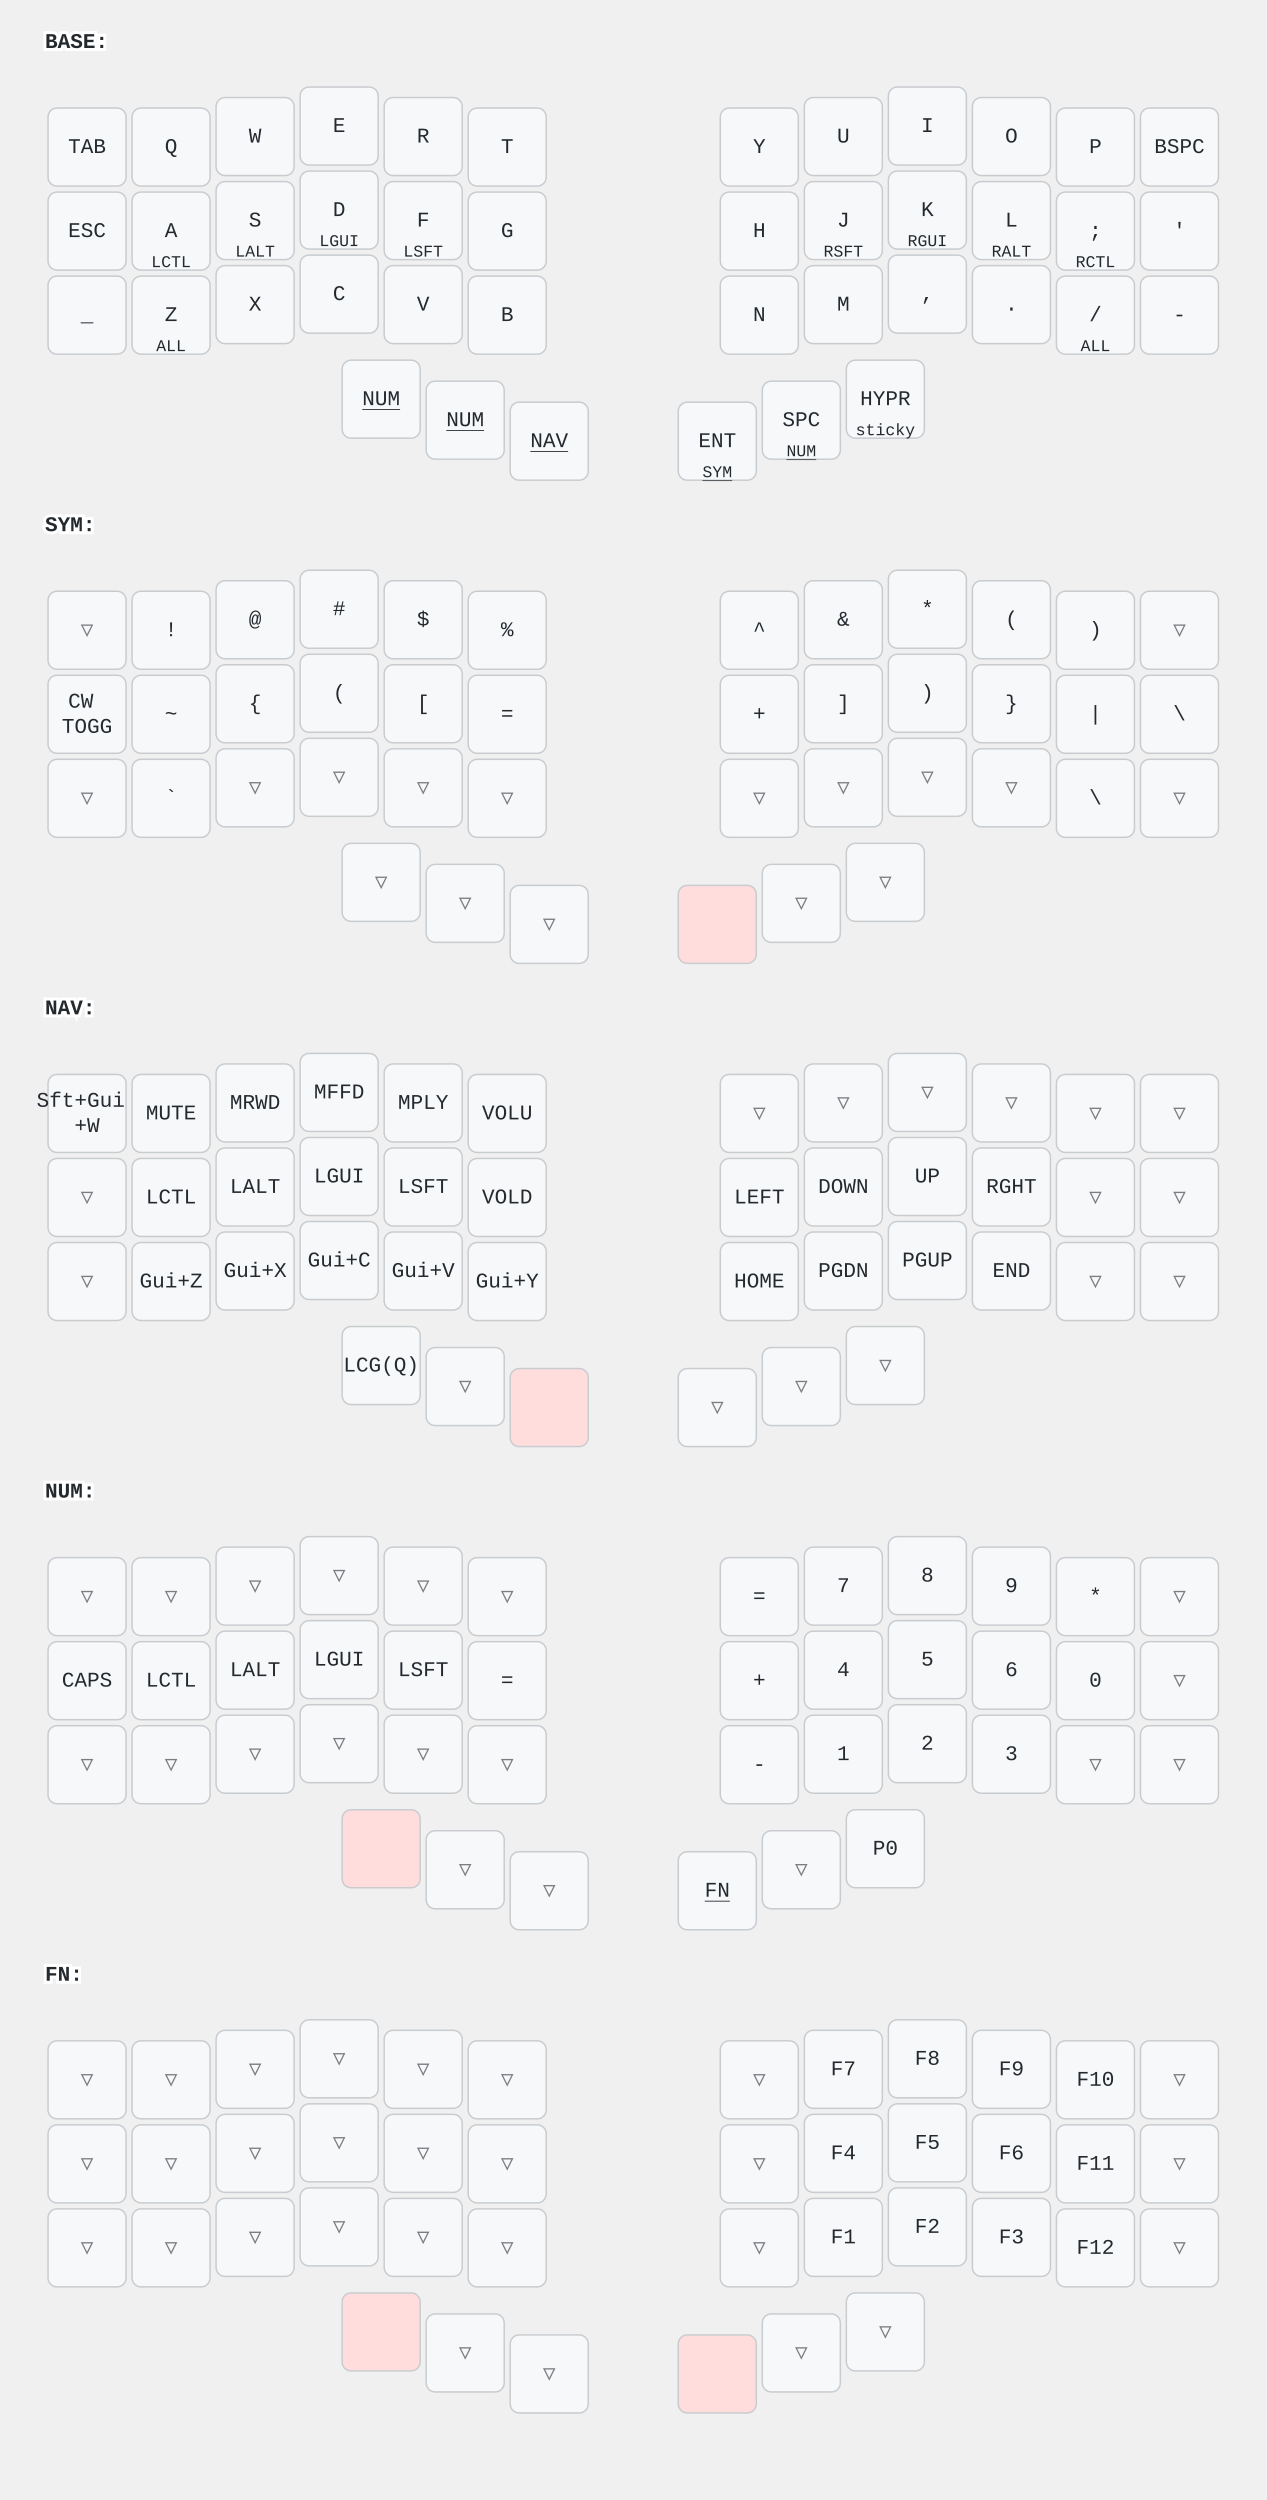
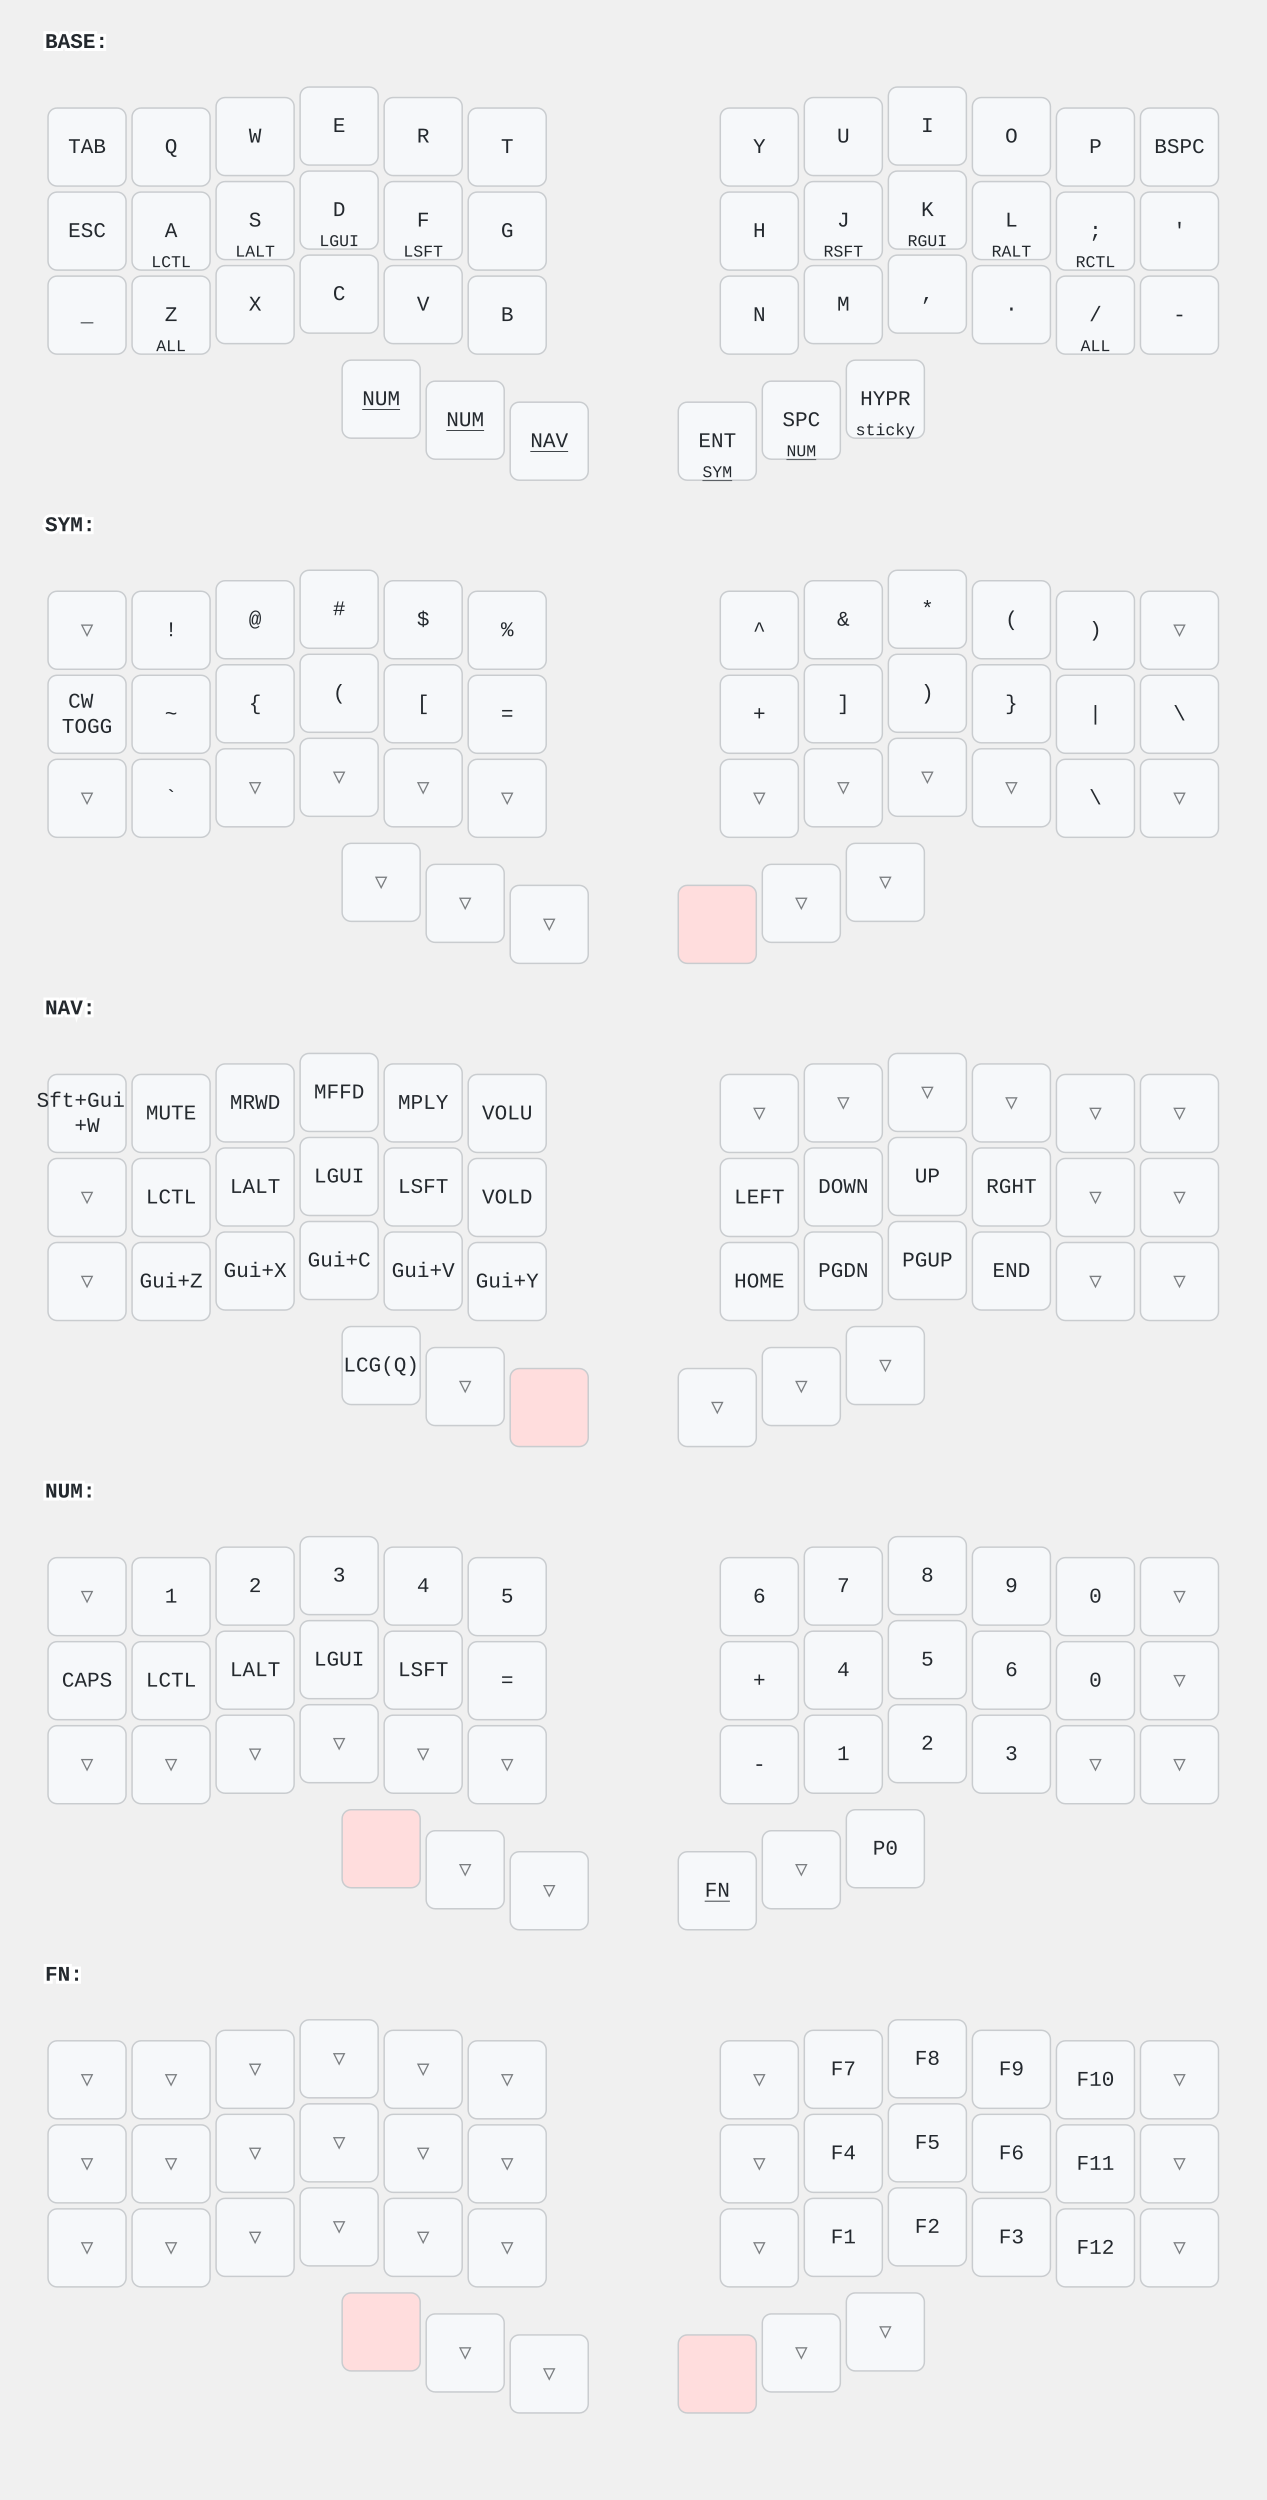
<svg xmlns="http://www.w3.org/2000/svg" width="844" height="1666" viewBox="0 0 844 1666" class="keymap">
  <style>/* inherit to force styles through use tags */
svg path {
    fill: inherit;
}

/* font and background color specifications */
svg.keymap {
    font-family: SFMono-Regular,Consolas,Liberation Mono,Menlo,monospace;
    font-size: 14px;
    font-kerning: normal;
    text-rendering: optimizeLegibility;
    fill: #24292e;
}

/* default key styling */
rect.key {
    fill: #f6f8fa;
}

rect.key, rect.combo {
    stroke: #c9cccf;
    stroke-width: 1;
}

/* default key side styling, only used is draw_key_sides is set */
rect.side {
    filter: brightness(90%);
}

/* color accent for combo boxes */
rect.combo, rect.combo-separate {
    fill: #cdf;
}

/* color accent for held keys */
rect.held, rect.combo.held {
    fill: #fdd;
}

/* color accent for ghost (optional) keys */
rect.ghost, rect.combo.ghost {
    stroke-dasharray: 4, 4;
    stroke-width: 2;
}

text {
    text-anchor: middle;
    dominant-baseline: middle;
}

/* styling for layer labels */
text.label {
    font-weight: bold;
    text-anchor: start;
    stroke: white;
    stroke-width: 4;
    paint-order: stroke;
}

/* styling for optional footer */
text.footer {
    text-anchor: end;
    dominant-baseline: auto;
    stroke: white;
    stroke-width: 4;
    paint-order: stroke;
}

/* styling for combo tap, and key non-tap label text */
text.combo, text.hold, text.shifted, text.left, text.right, text.tl, text.tr, text.bl, text.br {
    font-size: 11px;
}

text.hold, text.bl, text.br {
    text-anchor: middle;
    dominant-baseline: auto;
}

text.shifted, text.tl, text.tr {
    text-anchor: middle;
    dominant-baseline: hanging;
}

text.left, text.tl, text.bl {
    text-anchor: start;
}

text.right, text.tr, text.br {
    text-anchor: end;
}

text.layer-activator {
    text-decoration: underline;
}

/* styling for hold/shifted label text in combo box */
text.combo.hold, text.combo.shifted, text.combo.left, text.combo.right {
    font-size: 8px;
}

/* lighter symbol for transparent keys */
text.trans {
    fill: #7b7e81;
}

/* styling for combo dendrons */
path.combo {
    stroke-width: 1;
    stroke: gray;
    fill: none;
}

/* Start Tabler Icons Cleanup */
/* cannot use height/width with glyphs */
.icon-tabler &gt; path {
    fill: inherit;
    stroke: inherit;
    stroke-width: 2;
}
/* hide tabler's default box */
.icon-tabler &gt; path[stroke="none"][fill="none"] {
    visibility: hidden;
}
/* End Tabler Icons Cleanup */

@media (prefers-color-scheme: dark) {
svg.keymap { fill: #d1d6db; }
rect.key { fill: #3f4750; }
rect.key, rect.combo { stroke: #60666c; }
rect.combo, rect.combo-separate { fill: #1f3d7a; }
rect.held, rect.combo.held { fill: #854747; }
text.label, text.footer { stroke: black; }
text.trans { fill: #7e8184; }
path.combo { stroke: #7f7f7f; }

}</style>
  <g transform="translate(30, 0)" class="layer-BASE">
    <text x="0" y="28" class="label" id="BASE">BASE:</text>
    <g transform="translate(0, 56)">
      <g transform="translate(28, 42)" class="key keypos-0">
        <rect rx="6" ry="6" x="-26" y="-26" width="52" height="52" class="key" />
        <text x="0" y="0" class="key tap">TAB</text>
      </g>
      <g transform="translate(84, 42)" class="key keypos-1">
        <rect rx="6" ry="6" x="-26" y="-26" width="52" height="52" class="key" />
        <text x="0" y="0" class="key tap">Q</text>
      </g>
      <g transform="translate(140, 35)" class="key keypos-2">
        <rect rx="6" ry="6" x="-26" y="-26" width="52" height="52" class="key" />
        <text x="0" y="0" class="key tap">W</text>
      </g>
      <g transform="translate(196, 28)" class="key keypos-3">
        <rect rx="6" ry="6" x="-26" y="-26" width="52" height="52" class="key" />
        <text x="0" y="0" class="key tap">E</text>
      </g>
      <g transform="translate(252, 35)" class="key keypos-4">
        <rect rx="6" ry="6" x="-26" y="-26" width="52" height="52" class="key" />
        <text x="0" y="0" class="key tap">R</text>
      </g>
      <g transform="translate(308, 42)" class="key keypos-5">
        <rect rx="6" ry="6" x="-26" y="-26" width="52" height="52" class="key" />
        <text x="0" y="0" class="key tap">T</text>
      </g>
      <g transform="translate(476, 42)" class="key keypos-6">
        <rect rx="6" ry="6" x="-26" y="-26" width="52" height="52" class="key" />
        <text x="0" y="0" class="key tap">Y</text>
      </g>
      <g transform="translate(532, 35)" class="key keypos-7">
        <rect rx="6" ry="6" x="-26" y="-26" width="52" height="52" class="key" />
        <text x="0" y="0" class="key tap">U</text>
      </g>
      <g transform="translate(588, 28)" class="key keypos-8">
        <rect rx="6" ry="6" x="-26" y="-26" width="52" height="52" class="key" />
        <text x="0" y="0" class="key tap">I</text>
      </g>
      <g transform="translate(644, 35)" class="key keypos-9">
        <rect rx="6" ry="6" x="-26" y="-26" width="52" height="52" class="key" />
        <text x="0" y="0" class="key tap">O</text>
      </g>
      <g transform="translate(700, 42)" class="key keypos-10">
        <rect rx="6" ry="6" x="-26" y="-26" width="52" height="52" class="key" />
        <text x="0" y="0" class="key tap">P</text>
      </g>
      <g transform="translate(756, 42)" class="key keypos-11">
        <rect rx="6" ry="6" x="-26" y="-26" width="52" height="52" class="key" />
        <text x="0" y="0" class="key tap">BSPC</text>
      </g>
      <g transform="translate(28, 98)" class="key keypos-12">
        <rect rx="6" ry="6" x="-26" y="-26" width="52" height="52" class="key" />
        <text x="0" y="0" class="key tap">ESC</text>
      </g>
      <g transform="translate(84, 98)" class="key keypos-13">
        <rect rx="6" ry="6" x="-26" y="-26" width="52" height="52" class="key" />
        <text x="0" y="0" class="key tap">A</text>
        <text x="0" y="24" class="key hold">LCTL</text>
      </g>
      <g transform="translate(140, 91)" class="key keypos-14">
        <rect rx="6" ry="6" x="-26" y="-26" width="52" height="52" class="key" />
        <text x="0" y="0" class="key tap">S</text>
        <text x="0" y="24" class="key hold">LALT</text>
      </g>
      <g transform="translate(196, 84)" class="key keypos-15">
        <rect rx="6" ry="6" x="-26" y="-26" width="52" height="52" class="key" />
        <text x="0" y="0" class="key tap">D</text>
        <text x="0" y="24" class="key hold">LGUI</text>
      </g>
      <g transform="translate(252, 91)" class="key keypos-16">
        <rect rx="6" ry="6" x="-26" y="-26" width="52" height="52" class="key" />
        <text x="0" y="0" class="key tap">F</text>
        <text x="0" y="24" class="key hold">LSFT</text>
      </g>
      <g transform="translate(308, 98)" class="key keypos-17">
        <rect rx="6" ry="6" x="-26" y="-26" width="52" height="52" class="key" />
        <text x="0" y="0" class="key tap">G</text>
      </g>
      <g transform="translate(476, 98)" class="key keypos-18">
        <rect rx="6" ry="6" x="-26" y="-26" width="52" height="52" class="key" />
        <text x="0" y="0" class="key tap">H</text>
      </g>
      <g transform="translate(532, 91)" class="key keypos-19">
        <rect rx="6" ry="6" x="-26" y="-26" width="52" height="52" class="key" />
        <text x="0" y="0" class="key tap">J</text>
        <text x="0" y="24" class="key hold">RSFT</text>
      </g>
      <g transform="translate(588, 84)" class="key keypos-20">
        <rect rx="6" ry="6" x="-26" y="-26" width="52" height="52" class="key" />
        <text x="0" y="0" class="key tap">K</text>
        <text x="0" y="24" class="key hold">RGUI</text>
      </g>
      <g transform="translate(644, 91)" class="key keypos-21">
        <rect rx="6" ry="6" x="-26" y="-26" width="52" height="52" class="key" />
        <text x="0" y="0" class="key tap">L</text>
        <text x="0" y="24" class="key hold">RALT</text>
      </g>
      <g transform="translate(700, 98)" class="key keypos-22">
        <rect rx="6" ry="6" x="-26" y="-26" width="52" height="52" class="key" />
        <text x="0" y="0" class="key tap">;</text>
        <text x="0" y="24" class="key hold">RCTL</text>
      </g>
      <g transform="translate(756, 98)" class="key keypos-23">
        <rect rx="6" ry="6" x="-26" y="-26" width="52" height="52" class="key" />
        <text x="0" y="0" class="key tap">'</text>
      </g>
      <g transform="translate(28, 154)" class="key keypos-24">
        <rect rx="6" ry="6" x="-26" y="-26" width="52" height="52" class="key" />
        <text x="0" y="0" class="key tap">_</text>
      </g>
      <g transform="translate(84, 154)" class="key keypos-25">
        <rect rx="6" ry="6" x="-26" y="-26" width="52" height="52" class="key" />
        <text x="0" y="0" class="key tap">Z</text>
        <text x="0" y="24" class="key hold">ALL</text>
      </g>
      <g transform="translate(140, 147)" class="key keypos-26">
        <rect rx="6" ry="6" x="-26" y="-26" width="52" height="52" class="key" />
        <text x="0" y="0" class="key tap">X</text>
      </g>
      <g transform="translate(196, 140)" class="key keypos-27">
        <rect rx="6" ry="6" x="-26" y="-26" width="52" height="52" class="key" />
        <text x="0" y="0" class="key tap">C</text>
      </g>
      <g transform="translate(252, 147)" class="key keypos-28">
        <rect rx="6" ry="6" x="-26" y="-26" width="52" height="52" class="key" />
        <text x="0" y="0" class="key tap">V</text>
      </g>
      <g transform="translate(308, 154)" class="key keypos-29">
        <rect rx="6" ry="6" x="-26" y="-26" width="52" height="52" class="key" />
        <text x="0" y="0" class="key tap">B</text>
      </g>
      <g transform="translate(476, 154)" class="key keypos-30">
        <rect rx="6" ry="6" x="-26" y="-26" width="52" height="52" class="key" />
        <text x="0" y="0" class="key tap">N</text>
      </g>
      <g transform="translate(532, 147)" class="key keypos-31">
        <rect rx="6" ry="6" x="-26" y="-26" width="52" height="52" class="key" />
        <text x="0" y="0" class="key tap">M</text>
      </g>
      <g transform="translate(588, 140)" class="key keypos-32">
        <rect rx="6" ry="6" x="-26" y="-26" width="52" height="52" class="key" />
        <text x="0" y="0" class="key tap">,</text>
      </g>
      <g transform="translate(644, 147)" class="key keypos-33">
        <rect rx="6" ry="6" x="-26" y="-26" width="52" height="52" class="key" />
        <text x="0" y="0" class="key tap">.</text>
      </g>
      <g transform="translate(700, 154)" class="key keypos-34">
        <rect rx="6" ry="6" x="-26" y="-26" width="52" height="52" class="key" />
        <text x="0" y="0" class="key tap">/</text>
        <text x="0" y="24" class="key hold">ALL</text>
      </g>
      <g transform="translate(756, 154)" class="key keypos-35">
        <rect rx="6" ry="6" x="-26" y="-26" width="52" height="52" class="key" />
        <text x="0" y="0" class="key tap">-</text>
      </g>
      <g transform="translate(224, 210)" class="key keypos-36">
        <rect rx="6" ry="6" x="-26" y="-26" width="52" height="52" class="key" />
        <a href="#NUM">
          <text x="0" y="0" class="key tap layer-activator">NUM</text>
        </a>
      </g>
      <g transform="translate(280, 224)" class="key keypos-37">
        <rect rx="6" ry="6" x="-26" y="-26" width="52" height="52" class="key" />
        <a href="#NUM">
          <text x="0" y="0" class="key tap layer-activator">NUM</text>
        </a>
      </g>
      <g transform="translate(336, 238)" class="key keypos-38">
        <rect rx="6" ry="6" x="-26" y="-26" width="52" height="52" class="key" />
        <a href="#NAV">
          <text x="0" y="0" class="key tap layer-activator">NAV</text>
        </a>
      </g>
      <g transform="translate(448, 238)" class="key keypos-39">
        <rect rx="6" ry="6" x="-26" y="-26" width="52" height="52" class="key" />
        <text x="0" y="0" class="key tap">ENT</text>
        <a href="#SYM">
          <text x="0" y="24" class="key hold layer-activator">SYM</text>
        </a>
      </g>
      <g transform="translate(504, 224)" class="key keypos-40">
        <rect rx="6" ry="6" x="-26" y="-26" width="52" height="52" class="key" />
        <text x="0" y="0" class="key tap">SPC</text>
        <a href="#NUM">
          <text x="0" y="24" class="key hold layer-activator">NUM</text>
        </a>
      </g>
      <g transform="translate(560, 210)" class="key keypos-41">
        <rect rx="6" ry="6" x="-26" y="-26" width="52" height="52" class="key" />
        <text x="0" y="0" class="key tap">HYPR</text>
        <text x="0" y="24" class="key hold">sticky</text>
      </g>
    </g>
  </g>
  <g transform="translate(30, 322)" class="layer-SYM">
    <text x="0" y="28" class="label" id="SYM">SYM:</text>
    <g transform="translate(0, 56)">
      <g transform="translate(28, 42)" class="key trans keypos-0">
        <rect rx="6" ry="6" x="-26" y="-26" width="52" height="52" class="key trans" />
        <text x="0" y="0" class="key trans tap">▽</text>
      </g>
      <g transform="translate(84, 42)" class="key keypos-1">
        <rect rx="6" ry="6" x="-26" y="-26" width="52" height="52" class="key" />
        <text x="0" y="0" class="key tap">!</text>
      </g>
      <g transform="translate(140, 35)" class="key keypos-2">
        <rect rx="6" ry="6" x="-26" y="-26" width="52" height="52" class="key" />
        <text x="0" y="0" class="key tap">@</text>
      </g>
      <g transform="translate(196, 28)" class="key keypos-3">
        <rect rx="6" ry="6" x="-26" y="-26" width="52" height="52" class="key" />
        <text x="0" y="0" class="key tap">#</text>
      </g>
      <g transform="translate(252, 35)" class="key keypos-4">
        <rect rx="6" ry="6" x="-26" y="-26" width="52" height="52" class="key" />
        <text x="0" y="0" class="key tap">$</text>
      </g>
      <g transform="translate(308, 42)" class="key keypos-5">
        <rect rx="6" ry="6" x="-26" y="-26" width="52" height="52" class="key" />
        <text x="0" y="0" class="key tap">%</text>
      </g>
      <g transform="translate(476, 42)" class="key keypos-6">
        <rect rx="6" ry="6" x="-26" y="-26" width="52" height="52" class="key" />
        <text x="0" y="0" class="key tap">^</text>
      </g>
      <g transform="translate(532, 35)" class="key keypos-7">
        <rect rx="6" ry="6" x="-26" y="-26" width="52" height="52" class="key" />
        <text x="0" y="0" class="key tap">&amp;</text>
      </g>
      <g transform="translate(588, 28)" class="key keypos-8">
        <rect rx="6" ry="6" x="-26" y="-26" width="52" height="52" class="key" />
        <text x="0" y="0" class="key tap">*</text>
      </g>
      <g transform="translate(644, 35)" class="key keypos-9">
        <rect rx="6" ry="6" x="-26" y="-26" width="52" height="52" class="key" />
        <text x="0" y="0" class="key tap">(</text>
      </g>
      <g transform="translate(700, 42)" class="key keypos-10">
        <rect rx="6" ry="6" x="-26" y="-26" width="52" height="52" class="key" />
        <text x="0" y="0" class="key tap">)</text>
      </g>
      <g transform="translate(756, 42)" class="key trans keypos-11">
        <rect rx="6" ry="6" x="-26" y="-26" width="52" height="52" class="key trans" />
        <text x="0" y="0" class="key trans tap">▽</text>
      </g>
      <g transform="translate(28, 98)" class="key keypos-12">
        <rect rx="6" ry="6" x="-26" y="-26" width="52" height="52" class="key" />
        <text x="0" y="0" class="key tap">
          <tspan x="0" dy="-0.6em">CW</tspan>
          <tspan x="0" dy="1.2em">TOGG</tspan>
        </text>
      </g>
      <g transform="translate(84, 98)" class="key keypos-13">
        <rect rx="6" ry="6" x="-26" y="-26" width="52" height="52" class="key" />
        <text x="0" y="0" class="key tap">~</text>
      </g>
      <g transform="translate(140, 91)" class="key keypos-14">
        <rect rx="6" ry="6" x="-26" y="-26" width="52" height="52" class="key" />
        <text x="0" y="0" class="key tap">{</text>
      </g>
      <g transform="translate(196, 84)" class="key keypos-15">
        <rect rx="6" ry="6" x="-26" y="-26" width="52" height="52" class="key" />
        <text x="0" y="0" class="key tap">(</text>
      </g>
      <g transform="translate(252, 91)" class="key keypos-16">
        <rect rx="6" ry="6" x="-26" y="-26" width="52" height="52" class="key" />
        <text x="0" y="0" class="key tap">[</text>
      </g>
      <g transform="translate(308, 98)" class="key keypos-17">
        <rect rx="6" ry="6" x="-26" y="-26" width="52" height="52" class="key" />
        <text x="0" y="0" class="key tap">=</text>
      </g>
      <g transform="translate(476, 98)" class="key keypos-18">
        <rect rx="6" ry="6" x="-26" y="-26" width="52" height="52" class="key" />
        <text x="0" y="0" class="key tap">+</text>
      </g>
      <g transform="translate(532, 91)" class="key keypos-19">
        <rect rx="6" ry="6" x="-26" y="-26" width="52" height="52" class="key" />
        <text x="0" y="0" class="key tap">]</text>
      </g>
      <g transform="translate(588, 84)" class="key keypos-20">
        <rect rx="6" ry="6" x="-26" y="-26" width="52" height="52" class="key" />
        <text x="0" y="0" class="key tap">)</text>
      </g>
      <g transform="translate(644, 91)" class="key keypos-21">
        <rect rx="6" ry="6" x="-26" y="-26" width="52" height="52" class="key" />
        <text x="0" y="0" class="key tap">}</text>
      </g>
      <g transform="translate(700, 98)" class="key keypos-22">
        <rect rx="6" ry="6" x="-26" y="-26" width="52" height="52" class="key" />
        <text x="0" y="0" class="key tap">|</text>
      </g>
      <g transform="translate(756, 98)" class="key keypos-23">
        <rect rx="6" ry="6" x="-26" y="-26" width="52" height="52" class="key" />
        <text x="0" y="0" class="key tap">\</text>
      </g>
      <g transform="translate(28, 154)" class="key trans keypos-24">
        <rect rx="6" ry="6" x="-26" y="-26" width="52" height="52" class="key trans" />
        <text x="0" y="0" class="key trans tap">▽</text>
      </g>
      <g transform="translate(84, 154)" class="key keypos-25">
        <rect rx="6" ry="6" x="-26" y="-26" width="52" height="52" class="key" />
        <text x="0" y="0" class="key tap">`</text>
      </g>
      <g transform="translate(140, 147)" class="key trans keypos-26">
        <rect rx="6" ry="6" x="-26" y="-26" width="52" height="52" class="key trans" />
        <text x="0" y="0" class="key trans tap">▽</text>
      </g>
      <g transform="translate(196, 140)" class="key trans keypos-27">
        <rect rx="6" ry="6" x="-26" y="-26" width="52" height="52" class="key trans" />
        <text x="0" y="0" class="key trans tap">▽</text>
      </g>
      <g transform="translate(252, 147)" class="key trans keypos-28">
        <rect rx="6" ry="6" x="-26" y="-26" width="52" height="52" class="key trans" />
        <text x="0" y="0" class="key trans tap">▽</text>
      </g>
      <g transform="translate(308, 154)" class="key trans keypos-29">
        <rect rx="6" ry="6" x="-26" y="-26" width="52" height="52" class="key trans" />
        <text x="0" y="0" class="key trans tap">▽</text>
      </g>
      <g transform="translate(476, 154)" class="key trans keypos-30">
        <rect rx="6" ry="6" x="-26" y="-26" width="52" height="52" class="key trans" />
        <text x="0" y="0" class="key trans tap">▽</text>
      </g>
      <g transform="translate(532, 147)" class="key trans keypos-31">
        <rect rx="6" ry="6" x="-26" y="-26" width="52" height="52" class="key trans" />
        <text x="0" y="0" class="key trans tap">▽</text>
      </g>
      <g transform="translate(588, 140)" class="key trans keypos-32">
        <rect rx="6" ry="6" x="-26" y="-26" width="52" height="52" class="key trans" />
        <text x="0" y="0" class="key trans tap">▽</text>
      </g>
      <g transform="translate(644, 147)" class="key trans keypos-33">
        <rect rx="6" ry="6" x="-26" y="-26" width="52" height="52" class="key trans" />
        <text x="0" y="0" class="key trans tap">▽</text>
      </g>
      <g transform="translate(700, 154)" class="key keypos-34">
        <rect rx="6" ry="6" x="-26" y="-26" width="52" height="52" class="key" />
        <text x="0" y="0" class="key tap">\</text>
      </g>
      <g transform="translate(756, 154)" class="key trans keypos-35">
        <rect rx="6" ry="6" x="-26" y="-26" width="52" height="52" class="key trans" />
        <text x="0" y="0" class="key trans tap">▽</text>
      </g>
      <g transform="translate(224, 210)" class="key trans keypos-36">
        <rect rx="6" ry="6" x="-26" y="-26" width="52" height="52" class="key trans" />
        <text x="0" y="0" class="key trans tap">▽</text>
      </g>
      <g transform="translate(280, 224)" class="key trans keypos-37">
        <rect rx="6" ry="6" x="-26" y="-26" width="52" height="52" class="key trans" />
        <text x="0" y="0" class="key trans tap">▽</text>
      </g>
      <g transform="translate(336, 238)" class="key trans keypos-38">
        <rect rx="6" ry="6" x="-26" y="-26" width="52" height="52" class="key trans" />
        <text x="0" y="0" class="key trans tap">▽</text>
      </g>
      <g transform="translate(448, 238)" class="key held keypos-39">
        <rect rx="6" ry="6" x="-26" y="-26" width="52" height="52" class="key held" />
      </g>
      <g transform="translate(504, 224)" class="key trans keypos-40">
        <rect rx="6" ry="6" x="-26" y="-26" width="52" height="52" class="key trans" />
        <text x="0" y="0" class="key trans tap">▽</text>
      </g>
      <g transform="translate(560, 210)" class="key trans keypos-41">
        <rect rx="6" ry="6" x="-26" y="-26" width="52" height="52" class="key trans" />
        <text x="0" y="0" class="key trans tap">▽</text>
      </g>
    </g>
  </g>
  <g transform="translate(30, 644)" class="layer-NAV">
    <text x="0" y="28" class="label" id="NAV">NAV:</text>
    <g transform="translate(0, 56)">
      <g transform="translate(28, 42)" class="key keypos-0">
        <rect rx="6" ry="6" x="-26" y="-26" width="52" height="52" class="key" />
        <text x="0" y="0" class="key tap">
          <tspan x="0" dy="-0.6em">Sft+Gui</tspan>
          <tspan x="0" dy="1.2em">+W</tspan>
        </text>
      </g>
      <g transform="translate(84, 42)" class="key keypos-1">
        <rect rx="6" ry="6" x="-26" y="-26" width="52" height="52" class="key" />
        <text x="0" y="0" class="key tap">MUTE</text>
      </g>
      <g transform="translate(140, 35)" class="key keypos-2">
        <rect rx="6" ry="6" x="-26" y="-26" width="52" height="52" class="key" />
        <text x="0" y="0" class="key tap">MRWD</text>
      </g>
      <g transform="translate(196, 28)" class="key keypos-3">
        <rect rx="6" ry="6" x="-26" y="-26" width="52" height="52" class="key" />
        <text x="0" y="0" class="key tap">MFFD</text>
      </g>
      <g transform="translate(252, 35)" class="key keypos-4">
        <rect rx="6" ry="6" x="-26" y="-26" width="52" height="52" class="key" />
        <text x="0" y="0" class="key tap">MPLY</text>
      </g>
      <g transform="translate(308, 42)" class="key keypos-5">
        <rect rx="6" ry="6" x="-26" y="-26" width="52" height="52" class="key" />
        <text x="0" y="0" class="key tap">VOLU</text>
      </g>
      <g transform="translate(476, 42)" class="key trans keypos-6">
        <rect rx="6" ry="6" x="-26" y="-26" width="52" height="52" class="key trans" />
        <text x="0" y="0" class="key trans tap">▽</text>
      </g>
      <g transform="translate(532, 35)" class="key trans keypos-7">
        <rect rx="6" ry="6" x="-26" y="-26" width="52" height="52" class="key trans" />
        <text x="0" y="0" class="key trans tap">▽</text>
      </g>
      <g transform="translate(588, 28)" class="key trans keypos-8">
        <rect rx="6" ry="6" x="-26" y="-26" width="52" height="52" class="key trans" />
        <text x="0" y="0" class="key trans tap">▽</text>
      </g>
      <g transform="translate(644, 35)" class="key trans keypos-9">
        <rect rx="6" ry="6" x="-26" y="-26" width="52" height="52" class="key trans" />
        <text x="0" y="0" class="key trans tap">▽</text>
      </g>
      <g transform="translate(700, 42)" class="key trans keypos-10">
        <rect rx="6" ry="6" x="-26" y="-26" width="52" height="52" class="key trans" />
        <text x="0" y="0" class="key trans tap">▽</text>
      </g>
      <g transform="translate(756, 42)" class="key trans keypos-11">
        <rect rx="6" ry="6" x="-26" y="-26" width="52" height="52" class="key trans" />
        <text x="0" y="0" class="key trans tap">▽</text>
      </g>
      <g transform="translate(28, 98)" class="key trans keypos-12">
        <rect rx="6" ry="6" x="-26" y="-26" width="52" height="52" class="key trans" />
        <text x="0" y="0" class="key trans tap">▽</text>
      </g>
      <g transform="translate(84, 98)" class="key keypos-13">
        <rect rx="6" ry="6" x="-26" y="-26" width="52" height="52" class="key" />
        <text x="0" y="0" class="key tap">LCTL</text>
      </g>
      <g transform="translate(140, 91)" class="key keypos-14">
        <rect rx="6" ry="6" x="-26" y="-26" width="52" height="52" class="key" />
        <text x="0" y="0" class="key tap">LALT</text>
      </g>
      <g transform="translate(196, 84)" class="key keypos-15">
        <rect rx="6" ry="6" x="-26" y="-26" width="52" height="52" class="key" />
        <text x="0" y="0" class="key tap">LGUI</text>
      </g>
      <g transform="translate(252, 91)" class="key keypos-16">
        <rect rx="6" ry="6" x="-26" y="-26" width="52" height="52" class="key" />
        <text x="0" y="0" class="key tap">LSFT</text>
      </g>
      <g transform="translate(308, 98)" class="key keypos-17">
        <rect rx="6" ry="6" x="-26" y="-26" width="52" height="52" class="key" />
        <text x="0" y="0" class="key tap">VOLD</text>
      </g>
      <g transform="translate(476, 98)" class="key keypos-18">
        <rect rx="6" ry="6" x="-26" y="-26" width="52" height="52" class="key" />
        <text x="0" y="0" class="key tap">LEFT</text>
      </g>
      <g transform="translate(532, 91)" class="key keypos-19">
        <rect rx="6" ry="6" x="-26" y="-26" width="52" height="52" class="key" />
        <text x="0" y="0" class="key tap">DOWN</text>
      </g>
      <g transform="translate(588, 84)" class="key keypos-20">
        <rect rx="6" ry="6" x="-26" y="-26" width="52" height="52" class="key" />
        <text x="0" y="0" class="key tap">UP</text>
      </g>
      <g transform="translate(644, 91)" class="key keypos-21">
        <rect rx="6" ry="6" x="-26" y="-26" width="52" height="52" class="key" />
        <text x="0" y="0" class="key tap">RGHT</text>
      </g>
      <g transform="translate(700, 98)" class="key trans keypos-22">
        <rect rx="6" ry="6" x="-26" y="-26" width="52" height="52" class="key trans" />
        <text x="0" y="0" class="key trans tap">▽</text>
      </g>
      <g transform="translate(756, 98)" class="key trans keypos-23">
        <rect rx="6" ry="6" x="-26" y="-26" width="52" height="52" class="key trans" />
        <text x="0" y="0" class="key trans tap">▽</text>
      </g>
      <g transform="translate(28, 154)" class="key trans keypos-24">
        <rect rx="6" ry="6" x="-26" y="-26" width="52" height="52" class="key trans" />
        <text x="0" y="0" class="key trans tap">▽</text>
      </g>
      <g transform="translate(84, 154)" class="key keypos-25">
        <rect rx="6" ry="6" x="-26" y="-26" width="52" height="52" class="key" />
        <text x="0" y="0" class="key tap">Gui+Z</text>
      </g>
      <g transform="translate(140, 147)" class="key keypos-26">
        <rect rx="6" ry="6" x="-26" y="-26" width="52" height="52" class="key" />
        <text x="0" y="0" class="key tap">Gui+X</text>
      </g>
      <g transform="translate(196, 140)" class="key keypos-27">
        <rect rx="6" ry="6" x="-26" y="-26" width="52" height="52" class="key" />
        <text x="0" y="0" class="key tap">Gui+C</text>
      </g>
      <g transform="translate(252, 147)" class="key keypos-28">
        <rect rx="6" ry="6" x="-26" y="-26" width="52" height="52" class="key" />
        <text x="0" y="0" class="key tap">Gui+V</text>
      </g>
      <g transform="translate(308, 154)" class="key keypos-29">
        <rect rx="6" ry="6" x="-26" y="-26" width="52" height="52" class="key" />
        <text x="0" y="0" class="key tap">Gui+Y</text>
      </g>
      <g transform="translate(476, 154)" class="key keypos-30">
        <rect rx="6" ry="6" x="-26" y="-26" width="52" height="52" class="key" />
        <text x="0" y="0" class="key tap">HOME</text>
      </g>
      <g transform="translate(532, 147)" class="key keypos-31">
        <rect rx="6" ry="6" x="-26" y="-26" width="52" height="52" class="key" />
        <text x="0" y="0" class="key tap">PGDN</text>
      </g>
      <g transform="translate(588, 140)" class="key keypos-32">
        <rect rx="6" ry="6" x="-26" y="-26" width="52" height="52" class="key" />
        <text x="0" y="0" class="key tap">PGUP</text>
      </g>
      <g transform="translate(644, 147)" class="key keypos-33">
        <rect rx="6" ry="6" x="-26" y="-26" width="52" height="52" class="key" />
        <text x="0" y="0" class="key tap">END</text>
      </g>
      <g transform="translate(700, 154)" class="key trans keypos-34">
        <rect rx="6" ry="6" x="-26" y="-26" width="52" height="52" class="key trans" />
        <text x="0" y="0" class="key trans tap">▽</text>
      </g>
      <g transform="translate(756, 154)" class="key trans keypos-35">
        <rect rx="6" ry="6" x="-26" y="-26" width="52" height="52" class="key trans" />
        <text x="0" y="0" class="key trans tap">▽</text>
      </g>
      <g transform="translate(224, 210)" class="key keypos-36">
        <rect rx="6" ry="6" x="-26" y="-26" width="52" height="52" class="key" />
        <text x="0" y="0" class="key tap">LCG(Q)</text>
      </g>
      <g transform="translate(280, 224)" class="key trans keypos-37">
        <rect rx="6" ry="6" x="-26" y="-26" width="52" height="52" class="key trans" />
        <text x="0" y="0" class="key trans tap">▽</text>
      </g>
      <g transform="translate(336, 238)" class="key held keypos-38">
        <rect rx="6" ry="6" x="-26" y="-26" width="52" height="52" class="key held" />
      </g>
      <g transform="translate(448, 238)" class="key trans keypos-39">
        <rect rx="6" ry="6" x="-26" y="-26" width="52" height="52" class="key trans" />
        <text x="0" y="0" class="key trans tap">▽</text>
      </g>
      <g transform="translate(504, 224)" class="key trans keypos-40">
        <rect rx="6" ry="6" x="-26" y="-26" width="52" height="52" class="key trans" />
        <text x="0" y="0" class="key trans tap">▽</text>
      </g>
      <g transform="translate(560, 210)" class="key trans keypos-41">
        <rect rx="6" ry="6" x="-26" y="-26" width="52" height="52" class="key trans" />
        <text x="0" y="0" class="key trans tap">▽</text>
      </g>
    </g>
  </g>
  <g transform="translate(30, 966)" class="layer-NUM">
    <text x="0" y="28" class="label" id="NUM">NUM:</text>
    <g transform="translate(0, 56)">
      <g transform="translate(28, 42)" class="key trans keypos-0">
        <rect rx="6" ry="6" x="-26" y="-26" width="52" height="52" class="key trans" />
        <text x="0" y="0" class="key trans tap">▽</text>
      </g>
-       <g transform="translate(84, 42)" class="key trans keypos-1">
-         <rect rx="6" ry="6" x="-26" y="-26" width="52" height="52" class="key trans" />
-         <text x="0" y="0" class="key trans tap">▽</text>
-       </g>
-       <g transform="translate(140, 35)" class="key trans keypos-2">
-         <rect rx="6" ry="6" x="-26" y="-26" width="52" height="52" class="key trans" />
-         <text x="0" y="0" class="key trans tap">▽</text>
-       </g>
-       <g transform="translate(196, 28)" class="key trans keypos-3">
-         <rect rx="6" ry="6" x="-26" y="-26" width="52" height="52" class="key trans" />
-         <text x="0" y="0" class="key trans tap">▽</text>
-       </g>
-       <g transform="translate(252, 35)" class="key trans keypos-4">
-         <rect rx="6" ry="6" x="-26" y="-26" width="52" height="52" class="key trans" />
-         <text x="0" y="0" class="key trans tap">▽</text>
-       </g>
-       <g transform="translate(308, 42)" class="key trans keypos-5">
-         <rect rx="6" ry="6" x="-26" y="-26" width="52" height="52" class="key trans" />
-         <text x="0" y="0" class="key trans tap">▽</text>
+       <g transform="translate(84, 42)" class="key keypos-1">
+         <rect rx="6" ry="6" x="-26" y="-26" width="52" height="52" class="key" />
+         <text x="0" y="0" class="key tap">1</text>
+       </g>
+       <g transform="translate(140, 35)" class="key keypos-2">
+         <rect rx="6" ry="6" x="-26" y="-26" width="52" height="52" class="key" />
+         <text x="0" y="0" class="key tap">2</text>
+       </g>
+       <g transform="translate(196, 28)" class="key keypos-3">
+         <rect rx="6" ry="6" x="-26" y="-26" width="52" height="52" class="key" />
+         <text x="0" y="0" class="key tap">3</text>
+       </g>
+       <g transform="translate(252, 35)" class="key keypos-4">
+         <rect rx="6" ry="6" x="-26" y="-26" width="52" height="52" class="key" />
+         <text x="0" y="0" class="key tap">4</text>
+       </g>
+       <g transform="translate(308, 42)" class="key keypos-5">
+         <rect rx="6" ry="6" x="-26" y="-26" width="52" height="52" class="key" />
+         <text x="0" y="0" class="key tap">5</text>
      </g>
      <g transform="translate(476, 42)" class="key keypos-6">
        <rect rx="6" ry="6" x="-26" y="-26" width="52" height="52" class="key" />
-         <text x="0" y="0" class="key tap">=</text>
+         <text x="0" y="0" class="key tap">6</text>
      </g>
      <g transform="translate(532, 35)" class="key keypos-7">
        <rect rx="6" ry="6" x="-26" y="-26" width="52" height="52" class="key" />
        <text x="0" y="0" class="key tap">7</text>
      </g>
      <g transform="translate(588, 28)" class="key keypos-8">
        <rect rx="6" ry="6" x="-26" y="-26" width="52" height="52" class="key" />
        <text x="0" y="0" class="key tap">8</text>
      </g>
      <g transform="translate(644, 35)" class="key keypos-9">
        <rect rx="6" ry="6" x="-26" y="-26" width="52" height="52" class="key" />
        <text x="0" y="0" class="key tap">9</text>
      </g>
      <g transform="translate(700, 42)" class="key keypos-10">
        <rect rx="6" ry="6" x="-26" y="-26" width="52" height="52" class="key" />
-         <text x="0" y="0" class="key tap">*</text>
+         <text x="0" y="0" class="key tap">0</text>
      </g>
      <g transform="translate(756, 42)" class="key trans keypos-11">
        <rect rx="6" ry="6" x="-26" y="-26" width="52" height="52" class="key trans" />
        <text x="0" y="0" class="key trans tap">▽</text>
      </g>
      <g transform="translate(28, 98)" class="key keypos-12">
        <rect rx="6" ry="6" x="-26" y="-26" width="52" height="52" class="key" />
        <text x="0" y="0" class="key tap">CAPS</text>
      </g>
      <g transform="translate(84, 98)" class="key keypos-13">
        <rect rx="6" ry="6" x="-26" y="-26" width="52" height="52" class="key" />
        <text x="0" y="0" class="key tap">LCTL</text>
      </g>
      <g transform="translate(140, 91)" class="key keypos-14">
        <rect rx="6" ry="6" x="-26" y="-26" width="52" height="52" class="key" />
        <text x="0" y="0" class="key tap">LALT</text>
      </g>
      <g transform="translate(196, 84)" class="key keypos-15">
        <rect rx="6" ry="6" x="-26" y="-26" width="52" height="52" class="key" />
        <text x="0" y="0" class="key tap">LGUI</text>
      </g>
      <g transform="translate(252, 91)" class="key keypos-16">
        <rect rx="6" ry="6" x="-26" y="-26" width="52" height="52" class="key" />
        <text x="0" y="0" class="key tap">LSFT</text>
      </g>
      <g transform="translate(308, 98)" class="key keypos-17">
        <rect rx="6" ry="6" x="-26" y="-26" width="52" height="52" class="key" />
        <text x="0" y="0" class="key tap">=</text>
      </g>
      <g transform="translate(476, 98)" class="key keypos-18">
        <rect rx="6" ry="6" x="-26" y="-26" width="52" height="52" class="key" />
        <text x="0" y="0" class="key tap">+</text>
      </g>
      <g transform="translate(532, 91)" class="key keypos-19">
        <rect rx="6" ry="6" x="-26" y="-26" width="52" height="52" class="key" />
        <text x="0" y="0" class="key tap">4</text>
      </g>
      <g transform="translate(588, 84)" class="key keypos-20">
        <rect rx="6" ry="6" x="-26" y="-26" width="52" height="52" class="key" />
        <text x="0" y="0" class="key tap">5</text>
      </g>
      <g transform="translate(644, 91)" class="key keypos-21">
        <rect rx="6" ry="6" x="-26" y="-26" width="52" height="52" class="key" />
        <text x="0" y="0" class="key tap">6</text>
      </g>
      <g transform="translate(700, 98)" class="key keypos-22">
        <rect rx="6" ry="6" x="-26" y="-26" width="52" height="52" class="key" />
        <text x="0" y="0" class="key tap">0</text>
      </g>
      <g transform="translate(756, 98)" class="key trans keypos-23">
        <rect rx="6" ry="6" x="-26" y="-26" width="52" height="52" class="key trans" />
        <text x="0" y="0" class="key trans tap">▽</text>
      </g>
      <g transform="translate(28, 154)" class="key trans keypos-24">
        <rect rx="6" ry="6" x="-26" y="-26" width="52" height="52" class="key trans" />
        <text x="0" y="0" class="key trans tap">▽</text>
      </g>
      <g transform="translate(84, 154)" class="key trans keypos-25">
        <rect rx="6" ry="6" x="-26" y="-26" width="52" height="52" class="key trans" />
        <text x="0" y="0" class="key trans tap">▽</text>
      </g>
      <g transform="translate(140, 147)" class="key trans keypos-26">
        <rect rx="6" ry="6" x="-26" y="-26" width="52" height="52" class="key trans" />
        <text x="0" y="0" class="key trans tap">▽</text>
      </g>
      <g transform="translate(196, 140)" class="key trans keypos-27">
        <rect rx="6" ry="6" x="-26" y="-26" width="52" height="52" class="key trans" />
        <text x="0" y="0" class="key trans tap">▽</text>
      </g>
      <g transform="translate(252, 147)" class="key trans keypos-28">
        <rect rx="6" ry="6" x="-26" y="-26" width="52" height="52" class="key trans" />
        <text x="0" y="0" class="key trans tap">▽</text>
      </g>
      <g transform="translate(308, 154)" class="key trans keypos-29">
        <rect rx="6" ry="6" x="-26" y="-26" width="52" height="52" class="key trans" />
        <text x="0" y="0" class="key trans tap">▽</text>
      </g>
      <g transform="translate(476, 154)" class="key keypos-30">
        <rect rx="6" ry="6" x="-26" y="-26" width="52" height="52" class="key" />
        <text x="0" y="0" class="key tap">-</text>
      </g>
      <g transform="translate(532, 147)" class="key keypos-31">
        <rect rx="6" ry="6" x="-26" y="-26" width="52" height="52" class="key" />
        <text x="0" y="0" class="key tap">1</text>
      </g>
      <g transform="translate(588, 140)" class="key keypos-32">
        <rect rx="6" ry="6" x="-26" y="-26" width="52" height="52" class="key" />
        <text x="0" y="0" class="key tap">2</text>
      </g>
      <g transform="translate(644, 147)" class="key keypos-33">
        <rect rx="6" ry="6" x="-26" y="-26" width="52" height="52" class="key" />
        <text x="0" y="0" class="key tap">3</text>
      </g>
      <g transform="translate(700, 154)" class="key trans keypos-34">
        <rect rx="6" ry="6" x="-26" y="-26" width="52" height="52" class="key trans" />
        <text x="0" y="0" class="key trans tap">▽</text>
      </g>
      <g transform="translate(756, 154)" class="key trans keypos-35">
        <rect rx="6" ry="6" x="-26" y="-26" width="52" height="52" class="key trans" />
        <text x="0" y="0" class="key trans tap">▽</text>
      </g>
      <g transform="translate(224, 210)" class="key held keypos-36">
        <rect rx="6" ry="6" x="-26" y="-26" width="52" height="52" class="key held" />
      </g>
      <g transform="translate(280, 224)" class="key trans keypos-37">
        <rect rx="6" ry="6" x="-26" y="-26" width="52" height="52" class="key trans" />
        <text x="0" y="0" class="key trans tap">▽</text>
      </g>
      <g transform="translate(336, 238)" class="key trans keypos-38">
        <rect rx="6" ry="6" x="-26" y="-26" width="52" height="52" class="key trans" />
        <text x="0" y="0" class="key trans tap">▽</text>
      </g>
      <g transform="translate(448, 238)" class="key keypos-39">
        <rect rx="6" ry="6" x="-26" y="-26" width="52" height="52" class="key" />
        <a href="#FN">
          <text x="0" y="0" class="key tap layer-activator">FN</text>
        </a>
      </g>
      <g transform="translate(504, 224)" class="key trans keypos-40">
        <rect rx="6" ry="6" x="-26" y="-26" width="52" height="52" class="key trans" />
        <text x="0" y="0" class="key trans tap">▽</text>
      </g>
      <g transform="translate(560, 210)" class="key keypos-41">
        <rect rx="6" ry="6" x="-26" y="-26" width="52" height="52" class="key" />
        <text x="0" y="0" class="key tap">P0</text>
      </g>
    </g>
  </g>
  <g transform="translate(30, 1288)" class="layer-FN">
    <text x="0" y="28" class="label" id="FN">FN:</text>
    <g transform="translate(0, 56)">
      <g transform="translate(28, 42)" class="key trans keypos-0">
        <rect rx="6" ry="6" x="-26" y="-26" width="52" height="52" class="key trans" />
        <text x="0" y="0" class="key trans tap">▽</text>
      </g>
      <g transform="translate(84, 42)" class="key trans keypos-1">
        <rect rx="6" ry="6" x="-26" y="-26" width="52" height="52" class="key trans" />
        <text x="0" y="0" class="key trans tap">▽</text>
      </g>
      <g transform="translate(140, 35)" class="key trans keypos-2">
        <rect rx="6" ry="6" x="-26" y="-26" width="52" height="52" class="key trans" />
        <text x="0" y="0" class="key trans tap">▽</text>
      </g>
      <g transform="translate(196, 28)" class="key trans keypos-3">
        <rect rx="6" ry="6" x="-26" y="-26" width="52" height="52" class="key trans" />
        <text x="0" y="0" class="key trans tap">▽</text>
      </g>
      <g transform="translate(252, 35)" class="key trans keypos-4">
        <rect rx="6" ry="6" x="-26" y="-26" width="52" height="52" class="key trans" />
        <text x="0" y="0" class="key trans tap">▽</text>
      </g>
      <g transform="translate(308, 42)" class="key trans keypos-5">
        <rect rx="6" ry="6" x="-26" y="-26" width="52" height="52" class="key trans" />
        <text x="0" y="0" class="key trans tap">▽</text>
      </g>
      <g transform="translate(476, 42)" class="key trans keypos-6">
        <rect rx="6" ry="6" x="-26" y="-26" width="52" height="52" class="key trans" />
        <text x="0" y="0" class="key trans tap">▽</text>
      </g>
      <g transform="translate(532, 35)" class="key keypos-7">
        <rect rx="6" ry="6" x="-26" y="-26" width="52" height="52" class="key" />
        <text x="0" y="0" class="key tap">F7</text>
      </g>
      <g transform="translate(588, 28)" class="key keypos-8">
        <rect rx="6" ry="6" x="-26" y="-26" width="52" height="52" class="key" />
        <text x="0" y="0" class="key tap">F8</text>
      </g>
      <g transform="translate(644, 35)" class="key keypos-9">
        <rect rx="6" ry="6" x="-26" y="-26" width="52" height="52" class="key" />
        <text x="0" y="0" class="key tap">F9</text>
      </g>
      <g transform="translate(700, 42)" class="key keypos-10">
        <rect rx="6" ry="6" x="-26" y="-26" width="52" height="52" class="key" />
        <text x="0" y="0" class="key tap">F10</text>
      </g>
      <g transform="translate(756, 42)" class="key trans keypos-11">
        <rect rx="6" ry="6" x="-26" y="-26" width="52" height="52" class="key trans" />
        <text x="0" y="0" class="key trans tap">▽</text>
      </g>
      <g transform="translate(28, 98)" class="key trans keypos-12">
        <rect rx="6" ry="6" x="-26" y="-26" width="52" height="52" class="key trans" />
        <text x="0" y="0" class="key trans tap">▽</text>
      </g>
      <g transform="translate(84, 98)" class="key trans keypos-13">
        <rect rx="6" ry="6" x="-26" y="-26" width="52" height="52" class="key trans" />
        <text x="0" y="0" class="key trans tap">▽</text>
      </g>
      <g transform="translate(140, 91)" class="key trans keypos-14">
        <rect rx="6" ry="6" x="-26" y="-26" width="52" height="52" class="key trans" />
        <text x="0" y="0" class="key trans tap">▽</text>
      </g>
      <g transform="translate(196, 84)" class="key trans keypos-15">
        <rect rx="6" ry="6" x="-26" y="-26" width="52" height="52" class="key trans" />
        <text x="0" y="0" class="key trans tap">▽</text>
      </g>
      <g transform="translate(252, 91)" class="key trans keypos-16">
        <rect rx="6" ry="6" x="-26" y="-26" width="52" height="52" class="key trans" />
        <text x="0" y="0" class="key trans tap">▽</text>
      </g>
      <g transform="translate(308, 98)" class="key trans keypos-17">
        <rect rx="6" ry="6" x="-26" y="-26" width="52" height="52" class="key trans" />
        <text x="0" y="0" class="key trans tap">▽</text>
      </g>
      <g transform="translate(476, 98)" class="key trans keypos-18">
        <rect rx="6" ry="6" x="-26" y="-26" width="52" height="52" class="key trans" />
        <text x="0" y="0" class="key trans tap">▽</text>
      </g>
      <g transform="translate(532, 91)" class="key keypos-19">
        <rect rx="6" ry="6" x="-26" y="-26" width="52" height="52" class="key" />
        <text x="0" y="0" class="key tap">F4</text>
      </g>
      <g transform="translate(588, 84)" class="key keypos-20">
        <rect rx="6" ry="6" x="-26" y="-26" width="52" height="52" class="key" />
        <text x="0" y="0" class="key tap">F5</text>
      </g>
      <g transform="translate(644, 91)" class="key keypos-21">
        <rect rx="6" ry="6" x="-26" y="-26" width="52" height="52" class="key" />
        <text x="0" y="0" class="key tap">F6</text>
      </g>
      <g transform="translate(700, 98)" class="key keypos-22">
        <rect rx="6" ry="6" x="-26" y="-26" width="52" height="52" class="key" />
        <text x="0" y="0" class="key tap">F11</text>
      </g>
      <g transform="translate(756, 98)" class="key trans keypos-23">
        <rect rx="6" ry="6" x="-26" y="-26" width="52" height="52" class="key trans" />
        <text x="0" y="0" class="key trans tap">▽</text>
      </g>
      <g transform="translate(28, 154)" class="key trans keypos-24">
        <rect rx="6" ry="6" x="-26" y="-26" width="52" height="52" class="key trans" />
        <text x="0" y="0" class="key trans tap">▽</text>
      </g>
      <g transform="translate(84, 154)" class="key trans keypos-25">
        <rect rx="6" ry="6" x="-26" y="-26" width="52" height="52" class="key trans" />
        <text x="0" y="0" class="key trans tap">▽</text>
      </g>
      <g transform="translate(140, 147)" class="key trans keypos-26">
        <rect rx="6" ry="6" x="-26" y="-26" width="52" height="52" class="key trans" />
        <text x="0" y="0" class="key trans tap">▽</text>
      </g>
      <g transform="translate(196, 140)" class="key trans keypos-27">
        <rect rx="6" ry="6" x="-26" y="-26" width="52" height="52" class="key trans" />
        <text x="0" y="0" class="key trans tap">▽</text>
      </g>
      <g transform="translate(252, 147)" class="key trans keypos-28">
        <rect rx="6" ry="6" x="-26" y="-26" width="52" height="52" class="key trans" />
        <text x="0" y="0" class="key trans tap">▽</text>
      </g>
      <g transform="translate(308, 154)" class="key trans keypos-29">
        <rect rx="6" ry="6" x="-26" y="-26" width="52" height="52" class="key trans" />
        <text x="0" y="0" class="key trans tap">▽</text>
      </g>
      <g transform="translate(476, 154)" class="key trans keypos-30">
        <rect rx="6" ry="6" x="-26" y="-26" width="52" height="52" class="key trans" />
        <text x="0" y="0" class="key trans tap">▽</text>
      </g>
      <g transform="translate(532, 147)" class="key keypos-31">
        <rect rx="6" ry="6" x="-26" y="-26" width="52" height="52" class="key" />
        <text x="0" y="0" class="key tap">F1</text>
      </g>
      <g transform="translate(588, 140)" class="key keypos-32">
        <rect rx="6" ry="6" x="-26" y="-26" width="52" height="52" class="key" />
        <text x="0" y="0" class="key tap">F2</text>
      </g>
      <g transform="translate(644, 147)" class="key keypos-33">
        <rect rx="6" ry="6" x="-26" y="-26" width="52" height="52" class="key" />
        <text x="0" y="0" class="key tap">F3</text>
      </g>
      <g transform="translate(700, 154)" class="key keypos-34">
        <rect rx="6" ry="6" x="-26" y="-26" width="52" height="52" class="key" />
        <text x="0" y="0" class="key tap">F12</text>
      </g>
      <g transform="translate(756, 154)" class="key trans keypos-35">
        <rect rx="6" ry="6" x="-26" y="-26" width="52" height="52" class="key trans" />
        <text x="0" y="0" class="key trans tap">▽</text>
      </g>
      <g transform="translate(224, 210)" class="key held keypos-36">
        <rect rx="6" ry="6" x="-26" y="-26" width="52" height="52" class="key held" />
      </g>
      <g transform="translate(280, 224)" class="key trans keypos-37">
        <rect rx="6" ry="6" x="-26" y="-26" width="52" height="52" class="key trans" />
        <text x="0" y="0" class="key trans tap">▽</text>
      </g>
      <g transform="translate(336, 238)" class="key trans keypos-38">
        <rect rx="6" ry="6" x="-26" y="-26" width="52" height="52" class="key trans" />
        <text x="0" y="0" class="key trans tap">▽</text>
      </g>
      <g transform="translate(448, 238)" class="key held keypos-39">
        <rect rx="6" ry="6" x="-26" y="-26" width="52" height="52" class="key held" />
      </g>
      <g transform="translate(504, 224)" class="key trans keypos-40">
        <rect rx="6" ry="6" x="-26" y="-26" width="52" height="52" class="key trans" />
        <text x="0" y="0" class="key trans tap">▽</text>
      </g>
      <g transform="translate(560, 210)" class="key trans keypos-41">
        <rect rx="6" ry="6" x="-26" y="-26" width="52" height="52" class="key trans" />
        <text x="0" y="0" class="key trans tap">▽</text>
      </g>
    </g>
  </g>
</svg>
